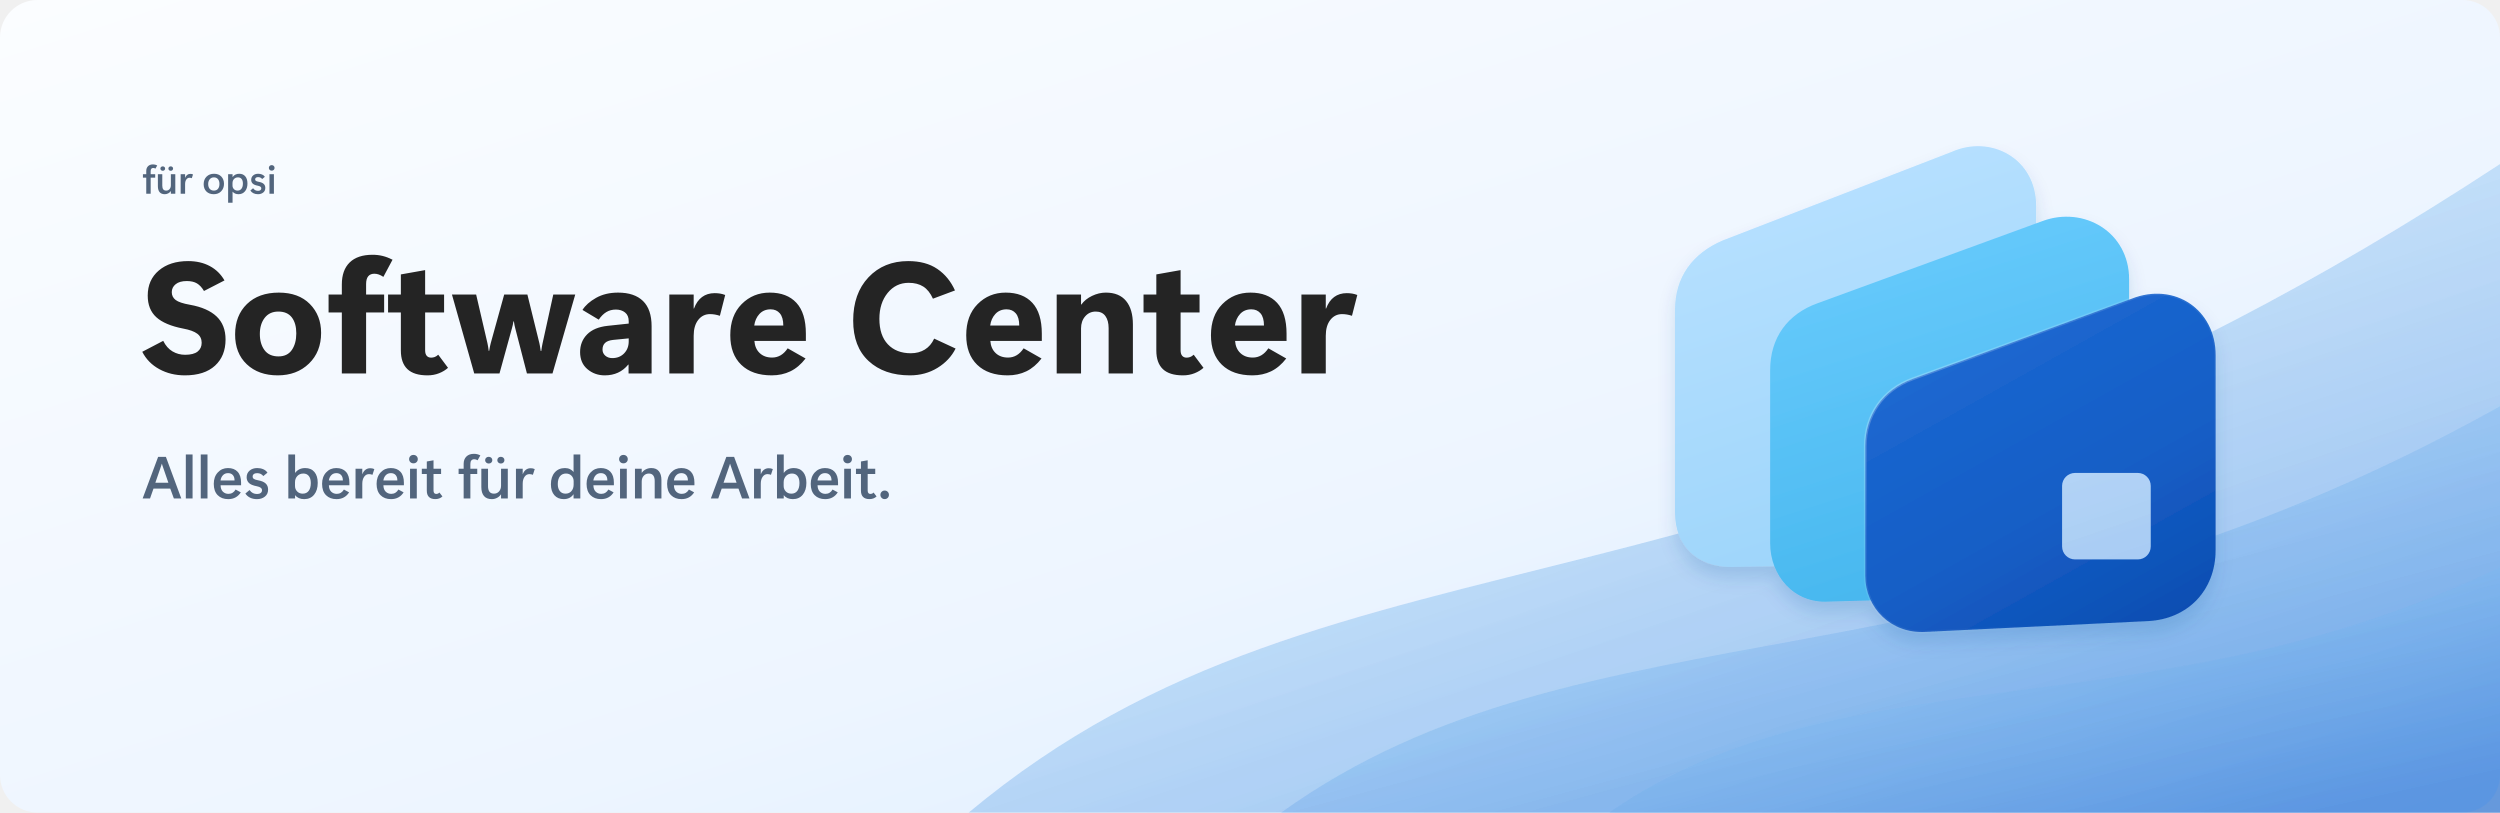
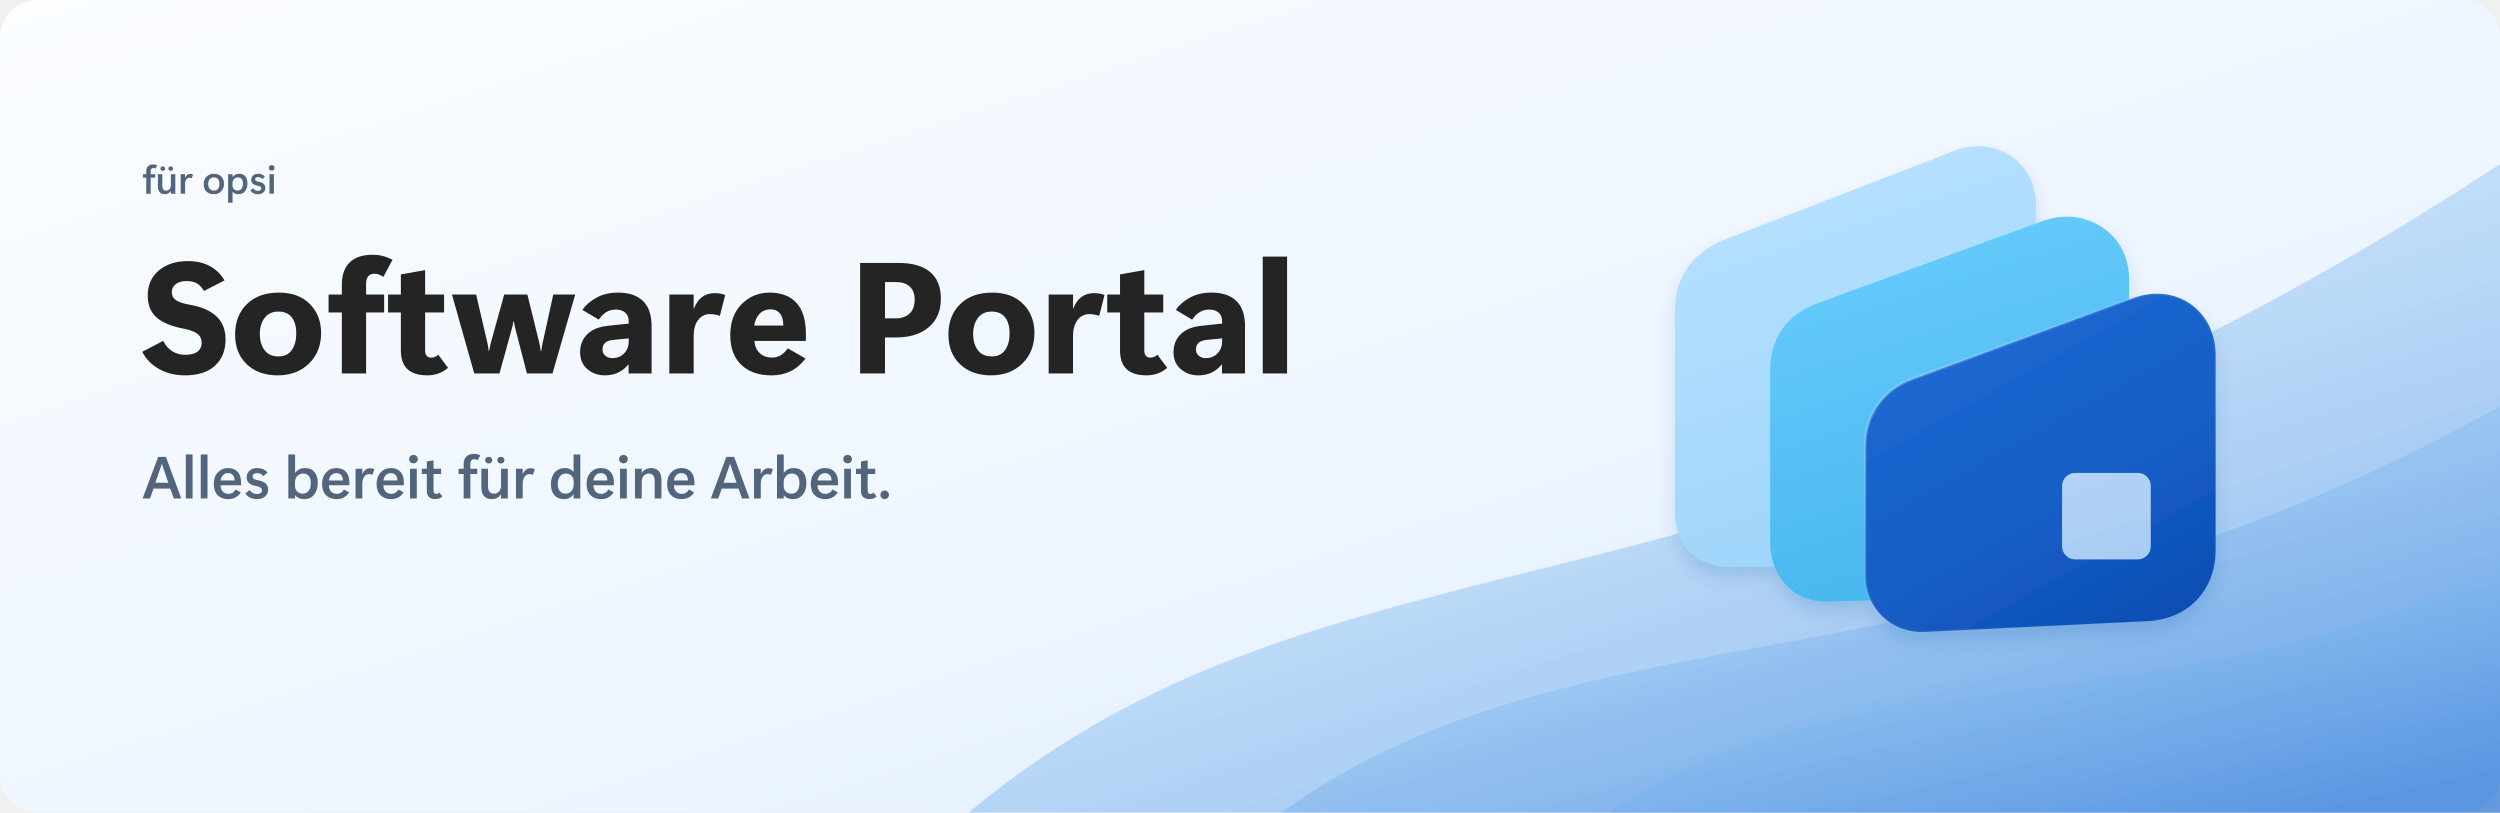
<svg xmlns="http://www.w3.org/2000/svg" width="1600" height="520" viewBox="0 0 1600 520" fill="none" role="img" aria-labelledby="title">
  <defs>
    <linearGradient id="back" x1="205" y1="95" x2="265" y2="275" gradientUnits="userSpaceOnUse">
      <stop stop-color="#B6E0FF" />
      <stop offset="1" stop-color="#9BD4FA" />
    </linearGradient>
    <linearGradient id="middle" x1="251" y1="127" x2="303" y2="290" gradientUnits="userSpaceOnUse">
      <stop stop-color="#65C9FB" />
      <stop offset="1" stop-color="#43B5ED" />
    </linearGradient>
    <linearGradient id="front" x1="287" y1="171" x2="364" y2="309" gradientUnits="userSpaceOnUse">
      <stop stop-color="#1B67D0" />
      <stop offset=".55" stop-color="#155DC5" />
      <stop offset="1" stop-color="#0B4DB1" />
    </linearGradient>
    <linearGradient id="edge" x1="200" y1="110" x2="350" y2="280" gradientUnits="userSpaceOnUse">
      <stop stop-color="#FFFFFF" stop-opacity=".54" />
      <stop offset=".6" stop-color="#FFFFFF" stop-opacity=".1" />
      <stop offset="1" stop-color="#FFFFFF" stop-opacity="0" />
    </linearGradient>
    <linearGradient id="plate" x1="80" y1="50" x2="430" y2="480" gradientUnits="userSpaceOnUse">
      <stop stop-color="#FFFFFF" />
      <stop offset=".55" stop-color="#FAFCFF" />
      <stop offset="1" stop-color="#E9F0FA" />
    </linearGradient>
    <linearGradient id="dark-plate" x1="80" y1="50" x2="430" y2="480" gradientUnits="userSpaceOnUse">
      <stop stop-color="#2D405A" />
      <stop offset="1" stop-color="#15253E" />
    </linearGradient>
    <mask id="cutout" maskUnits="userSpaceOnUse" x="130" y="50" width="300" height="270">
      <rect x="130" y="50" width="300" height="270" fill="white" />
      <g fill="black">
        <rect x="335" y="224.5" width="41" height="40" rx="6" />
      </g>
    </mask>
    <mask id="back-gap" maskUnits="userSpaceOnUse" x="130" y="50" width="300" height="270">
      <rect x="130" y="50" width="300" height="270" fill="white" />
      <g fill="black" stroke="black" stroke-width="7">
        <path d="M200 177C200 162 208 151 222 146L326 108C345 101 366 113 366 135V250C366 267 354 280 337 281L227 284C211 285 200 272 200 257Z" />
        <path d="M244 212C244 198 252 186 266 181L367 144C387 136 406 149 406 170V260C406 279 393 292 375 293L272 298C256 299 244 287 244 272Z" />
      </g>
    </mask>
    <mask id="middle-gap" maskUnits="userSpaceOnUse" x="130" y="50" width="300" height="270">
      <rect x="130" y="50" width="300" height="270" fill="white" />
      <path d="M244 212C244 198 252 186 266 181L367 144C387 136 406 149 406 170V260C406 279 393 292 375 293L272 298C256 299 244 287 244 272Z" fill="black" stroke="black" stroke-width="7" />
    </mask>
    <filter id="plate-shadow" x="-25%" y="-25%" width="150%" height="165%" color-interpolation-filters="sRGB">
      <feDropShadow dx="0" dy="14" stdDeviation="13" flood-color="#234B80" flood-opacity=".21" />
    </filter>
    <filter id="card-shadow" x="-35%" y="-25%" width="170%" height="165%" color-interpolation-filters="sRGB">
      <feDropShadow dx="0" dy="5" stdDeviation="4" flood-color="#164B94" flood-opacity=".16" />
    </filter>
    <linearGradient id="banner" x2="1" y2="1">
      <stop stop-color="#FBFDFF" />
      <stop offset=".6" stop-color="#EDF5FF" />
      <stop offset="1" stop-color="#D3E9FF" />
    </linearGradient>
    <linearGradient id="wave" x2=".8" y2="1">
      <stop stop-color="#8DD7FF" stop-opacity=".26" />
      <stop offset="1" stop-color="#1768D1" stop-opacity=".55" />
    </linearGradient>
  </defs>
  <rect width="1600" height="520" rx="24" fill="url(#banner)" />
  <g opacity=".7">
    <path d="M620 520C860 320 1120 420 1600 105V520Z" fill="url(#wave)" />
    <path d="M820 520C1015 380 1260 450 1600 260V520Z" fill="url(#wave)" />
    <path d="M1030 520C1180 415 1380 470 1600 363V520Z" fill="url(#wave)" />
  </g>
  <path fill="#52657D" transform="translate(91 124) scale(0.012207 -0.012207)" d="M693.999 1316.002Q667.999 1333.001 640.499 1342.501Q612.999 1352.001 579.999 1352.001Q513.998 1352.001 479.498 1311.501Q444.998 1271.001 444.998 1190.001V1024.0H681.998V842.001H444.998V0.0H213V842.001H39V1024.0H213V1192.001Q213 1352 307.5 1445.5Q402 1539 570.999 1539Q627.999 1539 682.499 1525.5Q736.998 1512 788.998 1484ZM1735.997 0.0H1502.999V139H1498.999Q1448.999 64 1364.499 20Q1279.999 -24.0 1186.999 -24.0Q1006.499 -24.0 914.748 82.75Q822.998 189.5 822.998 394V1024.0H1053.996V425Q1053.996 295.499 1104.073 230.249Q1154.149 164.999 1260.302 164.999Q1366.998 164.999 1434.998 242.999Q1502.999 320.999 1502.999 440V1024.0H1735.997ZM1496.997 1204Q1444.997 1204 1409.498 1237Q1373.998 1270 1373.998 1320Q1373.998 1371 1408.498 1403.499Q1442.997 1435.999 1495.997 1435.999Q1548.997 1435.999 1584.497 1402.999Q1619.996 1370 1619.996 1320Q1619.996 1271 1584.997 1237.5Q1549.997 1204 1496.997 1204ZM1078.998 1204Q1025.998 1204 989.999 1238Q953.999 1272 953.999 1320Q953.999 1370 989.499 1403Q1024.998 1435.999 1077.998 1435.999Q1130.998 1435.999 1166.498 1402.999Q1201.997 1370 1201.997 1320Q1201.997 1270 1166.998 1237Q1131.998 1204 1078.998 1204ZM2600.996 815.002Q2572.996 826.002 2543.496 832.502Q2513.996 839.002 2480.996 839.002Q2377.996 839.002 2313.995 747.001Q2249.995 655.001 2249.995 507V0.0H2016.997V1024.0H2249.995V839H2253.995Q2289.995 937 2359.995 989.5Q2429.995 1042.0 2521.995 1042.0Q2560.995 1042.0 2593.995 1036Q2626.995 1030 2664.996 1013ZM3751.995 -24.0Q3508.995 -24.0 3365.996 119Q3222.996 262 3222.996 504Q3223.996 749 3374.996 898.5Q3525.996 1048.0 3766.995 1048.0Q4008.995 1048.0 4148.995 901Q4288.995 754 4288.995 521Q4288.995 283 4141.495 129.5Q3993.995 -24.0 3751.995 -24.0ZM3760.995 164.999Q3898.996 164.999 3974.996 259.499Q4050.997 353.999 4050.997 515Q4050.997 670 3974.496 764.501Q3897.996 859.001 3760.995 859.001Q3623.995 859.001 3541.994 761.501Q3459.994 664.001 3459.994 509Q3459.994 347.999 3540.994 256.499Q3621.995 164.999 3760.995 164.999ZM4741.993 107.001H4737.993V-471.0H4504.995V1024.0H4737.993V878H4741.993Q4802.993 963 4890.493 1005.5Q4977.993 1048.0 5086.993 1048.0Q5290.994 1048.0 5404.994 913Q5518.994 778 5518.994 537Q5518.994 285.0 5391.494 130.5Q5263.994 -24.0 5050.994 -24.0Q4951.994 -24.0 4874.493 9Q4796.993 42 4741.993 107.001ZM4734.993 556V430Q4734.993 316.999 4810.494 240.999Q4885.994 164.999 5000.995 164.999Q5130.995 164.999 5205.496 263.999Q5279.996 362.999 5279.996 531Q5279.996 694.001 5211.495 776.501Q5142.995 859.001 5022.995 859.001Q4895.994 859.001 4815.494 774.001Q4734.993 689.001 4734.993 556ZM5670.995 169.001 5814.994 289.999Q5868.994 214.999 5931.994 183.999Q5994.994 152.999 6073.994 152.999Q6150.994 152.999 6197.994 186.999Q6244.995 220.999 6244.995 285Q6244.995 333 6202.494 368.001Q6159.994 403.001 6067.994 420.001Q5869.994 457.001 5792.494 535.001Q5714.995 613.001 5714.995 729.001Q5714.995 873.001 5817.994 960.5Q5920.994 1048.0 6079.994 1048.0Q6190.994 1048.0 6284.494 1009Q6377.994 970 6432.993 888.999L6290.994 772.001Q6247.994 823.001 6196.994 847.501Q6145.994 872.001 6076.994 872.001Q6004.994 872.001 5963.493 841.001Q5921.993 810.001 5921.993 754Q5921.993 704 5961.493 675Q6000.993 646 6112.994 624.999Q6284.993 594.999 6369.993 516.999Q6454.993 438.999 6454.993 305Q6454.993 151 6344.493 63.5Q6233.993 -24.0 6071.994 -24.0Q5933.994 -24.0 5831.994 27Q5729.994 78.001 5670.995 169.001ZM6789.993 1211.001Q6723.993 1211.001 6682.494 1253.501Q6640.994 1296.001 6640.994 1355.501Q6640.994 1417 6682.494 1459Q6723.993 1501 6789.993 1501Q6856.993 1501 6898.492 1459Q6939.992 1417 6939.992 1356.001Q6939.992 1294.001 6898.492 1252.501Q6856.993 1211.001 6789.993 1211.001ZM6905.992 0.0H6672.994V1024.0H6905.992Z" />
-   <path fill="#242424" transform="translate(87 239) scale(0.0493164 -0.0493164)" d="M82 281 354 423Q400 330 474.5 286.0Q549 242 638 242Q747 242 800.0 283.5Q853 325 853 398Q853 473 795.5 516.0Q738 559 614 582Q376 628 264.5 729.5Q153 831 153 1010Q153 1214 297.0 1336.0Q441 1458 677 1458Q838 1458 959.0 1393.0Q1080 1328 1149 1207L883 1070Q843 1138 792.0 1168.5Q741 1199 660 1199Q566 1199 515.5 1158.0Q465 1117 465 1055Q465 992 515.0 953.5Q565 915 702 891Q930 850 1046.5 739.5Q1163 629 1163 440Q1163 226 1026.0 100.5Q889 -25 635 -25Q451 -25 303.5 55.5Q156 136 82 281ZM1840.0 -25Q1591.0 -25 1438.5 119.0Q1286.0 263 1287.0 508Q1288.0 752 1440.5 900.5Q1593.0 1049 1854.0 1049Q2111.0 1049 2257.0 901.0Q2403.0 753 2403.0 526Q2403.0 280 2245.0 127.5Q2087.0 -25 1840.0 -25ZM1850.0 221Q1966.0 221 2023.5 305.0Q2081.0 389 2081.0 520Q2081.0 651 2023.0 727.0Q1965.0 803 1848.0 803Q1734.0 803 1671.0 721.5Q1608.0 640 1608.0 512Q1608.0 384 1668.5 302.5Q1729.0 221 1850.0 221ZM3211.0 1253Q3180.0 1274 3151.5 1284.0Q3123.0 1294 3094.0 1294Q3042.0 1294 3014.5 1261.0Q2987.0 1228 2987.0 1160V1024H3221.0V791H2987.0V0H2672.0V791H2500.0V1024H2672.0V1154Q2672.0 1341 2774.0 1440.5Q2876.0 1540 3071.0 1540Q3140.0 1540 3202.5 1524.5Q3265.0 1509 3330.0 1476ZM4050.0 73Q4003.0 30 3934.0 2.5Q3865.0 -25 3784.0 -25Q3608.0 -25 3523.0 56.0Q3438.0 137 3438.0 298V791H3272.0V1024H3438.0V1285L3753.0 1341V1024H3999.0V791H3753.0V300Q3753.0 253 3773.5 229.0Q3794.0 205 3831.0 205Q3853.0 205 3875.5 212.5Q3898.0 220 3923.0 243ZM5701.0 1024 5406.0 0H5074.0L4923.0 584Q4917.0 607 4912.5 628.5Q4908.0 650 4905.0 675H4899.0Q4895.0 650 4890.5 629.5Q4886.0 609 4880.0 588L4718.0 0H4390.0L4101.0 1024H4415.0L4562.0 391Q4567.0 371 4570.5 346.5Q4574.0 322 4578.0 293H4584.0Q4589.0 323 4594.0 348.5Q4599.0 374 4605.0 395L4779.0 1024H5080.0L5236.0 391Q5238.0 381 5243.0 355.5Q5248.0 330 5253.0 291H5260.0Q5265.0 328 5268.5 347.5Q5272.0 367 5277.0 391L5416.0 1024ZM6692.0 0H6393.0V115H6389.0Q6332.0 45 6255.5 10.0Q6179.0 -25 6084.0 -25Q5954.0 -25 5859.0 55.5Q5764.0 136 5764.0 277Q5764.0 414 5855.0 506.5Q5946.0 599 6123.0 618L6395.0 647V678Q6395.0 753 6347.5 791.0Q6300.0 829 6229.0 829Q6158.0 829 6104.0 796.0Q6050.0 763 6006.0 698L5795.0 824Q5850.0 912 5971.0 980.5Q6092.0 1049 6257.0 1049Q6469.0 1049 6580.5 940.0Q6692.0 831 6692.0 612ZM6395.0 416V455L6191.0 435Q6120.0 427 6087.5 395.5Q6055.0 364 6055.0 310Q6055.0 262 6091.0 230.5Q6127.0 199 6182.0 199Q6276.0 199 6335.5 260.5Q6395.0 322 6395.0 416ZM7578.0 748Q7545.0 759 7513.0 764.5Q7481.0 770 7450.0 770Q7356.0 770 7297.0 694.5Q7238.0 619 7238.0 489V0H6922.0V1024H7238.0V842H7242.0Q7279.0 942 7347.0 992.0Q7415.0 1042 7510.0 1042Q7547.0 1042 7580.5 1036.5Q7614.0 1031 7647.0 1018ZM8694.0 422H8026.0Q8033.0 323 8094.5 264.5Q8156.0 206 8256.0 206Q8317.0 206 8367.5 236.0Q8418.0 266 8458.0 326L8690.0 194Q8602.0 80 8493.0 27.5Q8384.0 -25 8251.0 -25Q7997.0 -25 7855.0 112.5Q7713.0 250 7713.0 496Q7713.0 751 7861.0 900.0Q8009.0 1049 8225.0 1049Q8449.0 1049 8571.5 916.0Q8694.0 783 8694.0 516ZM8401.0 622Q8401.0 727 8356.5 779.5Q8312.0 832 8237.0 832Q8147.0 832 8091.5 772.0Q8036.0 712 8024.0 622ZM10637.0 323Q10561.0 170 10402.5 72.5Q10244.0 -25 10044.0 -25Q9710.0 -25 9509.0 160.5Q9308.0 346 9308.0 686Q9308.0 1037 9506.5 1247.5Q9705.0 1458 10022.0 1458Q10250.0 1458 10399.5 1356.5Q10549.0 1255 10629.0 1077L10343.0 970Q10294.0 1079 10217.5 1127.5Q10141.0 1176 10028.0 1176Q9862.0 1176 9755.0 1044.5Q9648.0 913 9648.0 709Q9648.0 494 9758.0 378.0Q9868.0 262 10056.0 262Q10160.0 262 10238.0 310.0Q10316.0 358 10359.0 452ZM11756.0 422H11088.0Q11095.0 323 11156.5 264.5Q11218.0 206 11318.0 206Q11379.0 206 11429.5 236.0Q11480.0 266 11520.0 326L11752.0 194Q11664.0 80 11555.0 27.5Q11446.0 -25 11313.0 -25Q11059.0 -25 10917.0 112.5Q10775.0 250 10775.0 496Q10775.0 751 10923.0 900.0Q11071.0 1049 11287.0 1049Q11511.0 1049 11633.5 916.0Q11756.0 783 11756.0 516ZM11463.0 622Q11463.0 727 11418.5 779.5Q11374.0 832 11299.0 832Q11209.0 832 11153.5 772.0Q11098.0 712 11086.0 622ZM12938.0 0H12623.0V588Q12623.0 686 12581.25 744.5Q12539.5 803.0 12456.0 803Q12373.0 803 12319.0 741.135Q12265.0 679.27 12265.0 584V0H11949.0V1024H12265.0V894H12269.0Q12319.0 964 12408.0 1006.5Q12497.0 1049 12587.0 1049Q12760.0 1049 12849.0 941.0Q12938.0 833 12938.0 636ZM13854.0 73Q13807.0 30 13738.0 2.5Q13669.0 -25 13588.0 -25Q13412.0 -25 13327.0 56.0Q13242.0 137 13242.0 298V791H13076.0V1024H13242.0V1285L13557.0 1341V1024H13803.0V791H13557.0V300Q13557.0 253 13577.5 229.0Q13598.0 205 13635.0 205Q13657.0 205 13679.5 212.5Q13702.0 220 13727.0 243ZM14932.0 422H14264.0Q14271.0 323 14332.5 264.5Q14394.0 206 14494.0 206Q14555.0 206 14605.5 236.0Q14656.0 266 14696.0 326L14928.0 194Q14840.0 80 14731.0 27.5Q14622.0 -25 14489.0 -25Q14235.0 -25 14093.0 112.5Q13951.0 250 13951.0 496Q13951.0 751 14099.0 900.0Q14247.0 1049 14463.0 1049Q14687.0 1049 14809.5 916.0Q14932.0 783 14932.0 516ZM14639.0 622Q14639.0 727 14594.5 779.5Q14550.0 832 14475.0 832Q14385.0 832 14329.5 772.0Q14274.0 712 14262.0 622ZM15781.0 748Q15748.0 759 15716.0 764.5Q15684.0 770 15653.0 770Q15559.0 770 15500.0 694.5Q15441.0 619 15441.0 489V0H15125.0V1024H15441.0V842H15445.0Q15482.0 942 15550.0 992.0Q15618.0 1042 15713.0 1042Q15750.0 1042 15783.5 1036.5Q15817.0 1031 15850.0 1018Z" />
+   <path fill="#242424" transform="translate(87 239) scale(0.0493164 -0.0493164)" d="M82 281 354 423Q400 330 474.5 286.0Q549 242 638 242Q747 242 800.0 283.5Q853 325 853 398Q853 473 795.5 516.0Q738 559 614 582Q376 628 264.5 729.5Q153 831 153 1010Q153 1214 297.0 1336.0Q441 1458 677 1458Q838 1458 959.0 1393.0Q1080 1328 1149 1207L883 1070Q843 1138 792.0 1168.5Q741 1199 660 1199Q566 1199 515.5 1158.0Q465 1117 465 1055Q465 992 515.0 953.5Q565 915 702 891Q930 850 1046.5 739.5Q1163 629 1163 440Q1163 226 1026.0 100.5Q889 -25 635 -25Q451 -25 303.5 55.5Q156 136 82 281ZM1840.0 -25Q1591.0 -25 1438.5 119.0Q1286.0 263 1287.0 508Q1288.0 752 1440.5 900.5Q1593.0 1049 1854.0 1049Q2111.0 1049 2257.0 901.0Q2403.0 753 2403.0 526Q2403.0 280 2245.0 127.5Q2087.0 -25 1840.0 -25ZM1850.0 221Q1966.0 221 2023.5 305.0Q2081.0 389 2081.0 520Q2081.0 651 2023.0 727.0Q1965.0 803 1848.0 803Q1734.0 803 1671.0 721.5Q1608.0 640 1608.0 512Q1608.0 384 1668.5 302.5Q1729.0 221 1850.0 221ZM3211.0 1253Q3180.0 1274 3151.5 1284.0Q3123.0 1294 3094.0 1294Q3042.0 1294 3014.5 1261.0Q2987.0 1228 2987.0 1160V1024H3221.0V791H2987.0V0H2672.0V791H2500.0V1024H2672.0V1154Q2672.0 1341 2774.0 1440.5Q2876.0 1540 3071.0 1540Q3140.0 1540 3202.5 1524.5Q3265.0 1509 3330.0 1476ZM4050.0 73Q4003.0 30 3934.0 2.5Q3865.0 -25 3784.0 -25Q3608.0 -25 3523.0 56.0Q3438.0 137 3438.0 298V791H3272.0V1024H3438.0V1285L3753.0 1341V1024H3999.0V791H3753.0V300Q3753.0 253 3773.5 229.0Q3794.0 205 3831.0 205Q3853.0 205 3875.5 212.5Q3898.0 220 3923.0 243ZM5701.0 1024 5406.0 0H5074.0L4923.0 584Q4917.0 607 4912.5 628.5Q4908.0 650 4905.0 675H4899.0Q4895.0 650 4890.5 629.5Q4886.0 609 4880.0 588L4718.0 0H4390.0L4101.0 1024H4415.0L4562.0 391Q4567.0 371 4570.5 346.5Q4574.0 322 4578.0 293H4584.0Q4589.0 323 4594.0 348.5Q4599.0 374 4605.0 395L4779.0 1024H5080.0L5236.0 391Q5238.0 381 5243.0 355.5Q5248.0 330 5253.0 291H5260.0Q5265.0 328 5268.5 347.5Q5272.0 367 5277.0 391L5416.0 1024ZM6692.0 0H6393.0V115H6389.0Q6332.0 45 6255.5 10.0Q6179.0 -25 6084.0 -25Q5954.0 -25 5859.0 55.5Q5764.0 136 5764.0 277Q5764.0 414 5855.0 506.5Q5946.0 599 6123.0 618L6395.0 647V678Q6395.0 753 6347.5 791.0Q6300.0 829 6229.0 829Q6158.0 829 6104.0 796.0Q6050.0 763 6006.0 698L5795.0 824Q5850.0 912 5971.0 980.5Q6092.0 1049 6257.0 1049Q6469.0 1049 6580.5 940.0Q6692.0 831 6692.0 612ZM6395.0 416V455L6191.0 435Q6120.0 427 6087.5 395.5Q6055.0 364 6055.0 310Q6055.0 262 6091.0 230.5Q6127.0 199 6182.0 199Q6276.0 199 6335.5 260.5Q6395.0 322 6395.0 416ZM7578.0 748Q7545.0 759 7513.0 764.5Q7481.0 770 7450.0 770Q7356.0 770 7297.0 694.5Q7238.0 619 7238.0 489V0H6922.0V1024H7238.0V842H7242.0Q7279.0 942 7347.0 992.0Q7415.0 1042 7510.0 1042Q7547.0 1042 7580.5 1036.5Q7614.0 1031 7647.0 1018ZM8694.0 422H8026.0Q8033.0 323 8094.5 264.5Q8156.0 206 8256.0 206Q8317.0 206 8367.5 236.0Q8418.0 266 8458.0 326L8690.0 194Q8602.0 80 8493.0 27.5Q8384.0 -25 8251.0 -25Q7997.0 -25 7855.0 112.5Q7713.0 250 7713.0 496Q7713.0 751 7861.0 900.0Q8009.0 1049 8225.0 1049Q8449.0 1049 8571.5 916.0Q8694.0 783 8694.0 516ZM8401.0 622Q8401.0 727 8356.5 779.5Q8312.0 832 8237.0 832Q8147.0 832 8091.5 772.0Q8036.0 712 8024.0 622ZM9721.0 467V0H9398.0V1434H9897.0Q10165.0 1434 10305.5 1317.0Q10446.0 1200 10446.0 970.501Q10446.0 733 10288.5 600.0Q10131.0 467 9866.0 467ZM9721.0 1186V715H9856.0Q9976.0 715 10041.0 778.0Q10106.0 841 10106.0 959.495Q10106.0 1068 10042.5 1127.0Q9979.0 1186 9861.0 1186ZM11097.0 -25Q10848.0 -25 10695.5 119.0Q10543.0 263 10544.0 508Q10545.0 752 10697.5 900.5Q10850.0 1049 11111.0 1049Q11368.0 1049 11514.0 901.0Q11660.0 753 11660.0 526Q11660.0 280 11502.0 127.5Q11344.0 -25 11097.0 -25ZM11107.0 221Q11223.0 221 11280.5 305.0Q11338.0 389 11338.0 520Q11338.0 651 11280.0 727.0Q11222.0 803 11105.0 803Q10991.0 803 10928.0 721.5Q10865.0 640 10865.0 512Q10865.0 384 10925.5 302.5Q10986.0 221 11107.0 221ZM12501.0 748Q12468.0 759 12436.0 764.5Q12404.0 770 12373.0 770Q12279.0 770 12220.0 694.5Q12161.0 619 12161.0 489V0H11845.0V1024H12161.0V842H12165.0Q12202.0 942 12270.0 992.0Q12338.0 1042 12433.0 1042Q12470.0 1042 12503.5 1036.5Q12537.0 1031 12570.0 1018ZM13383.0 73Q13336.0 30 13267.0 2.5Q13198.0 -25 13117.0 -25Q12941.0 -25 12856.0 56.0Q12771.0 137 12771.0 298V791H12605.0V1024H12771.0V1285L13086.0 1341V1024H13332.0V791H13086.0V300Q13086.0 253 13106.5 229.0Q13127.0 205 13164.0 205Q13186.0 205 13208.5 212.5Q13231.0 220 13256.0 243ZM14393.0 0H14094.0V115H14090.0Q14033.0 45 13956.5 10.0Q13880.0 -25 13785.0 -25Q13655.0 -25 13560.0 55.5Q13465.0 136 13465.0 277Q13465.0 414 13556.0 506.5Q13647.0 599 13824.0 618L14096.0 647V678Q14096.0 753 14048.5 791.0Q14001.0 829 13930.0 829Q13859.0 829 13805.0 796.0Q13751.0 763 13707.0 698L13496.0 824Q13551.0 912 13672.0 980.5Q13793.0 1049 13958.0 1049Q14170.0 1049 14281.5 940.0Q14393.0 831 14393.0 612ZM14096.0 416V455L13892.0 435Q13821.0 427 13788.5 395.5Q13756.0 364 13756.0 310Q13756.0 262 13792.0 230.5Q13828.0 199 13883.0 199Q13977.0 199 14036.5 260.5Q14096.0 322 14096.0 416ZM14623.0 0V1516H14939.0V0Z" />
  <path fill="#52657D" transform="translate(91 319) scale(0.0185547 -0.0185547)" d="M16 0 550 1434.0H817.998L1347.998 0.0H1092L968 340.001H389.998L270.998 0.0ZM453.998 542H903L706.999 1111.001Q698.999 1133.001 693.499 1150.501Q687.999 1168.001 681.399 1194.001H675.999Q667.999 1170.001 662.999 1152.001Q657.999 1134.001 649.999 1111.141ZM1504.999 0.0V1516.0H1737.997V0.0ZM2019.998 0.0V1516.0H2252.995V0.0ZM3410.995 455.001H2703.994Q2706.994 307 2784.495 232.499Q2861.995 157.999 2974.995 157.999Q3054.996 157.999 3116.996 195.499Q3178.996 232.999 3221.996 307L3400.995 210Q3330.996 98 3222.496 37Q3113.996 -24.0 2966.995 -24.0Q2740.996 -24 2604.996 112Q2468.996 248 2468.996 503Q2468.996 746 2608.496 897Q2747.996 1048.0 2957.996 1048.0Q3173.995 1048.0 3292.495 919Q3410.995 790 3410.995 545.001ZM3185.997 621Q3185.997 741 3125.997 807.001Q3065.996 873.001 2961.995 873.001Q2852.995 873.001 2784.995 800.501Q2716.994 728 2702.994 621ZM3558.996 169.001 3702.996 289.999Q3756.995 214.999 3819.995 183.999Q3882.995 152.999 3961.995 152.999Q4038.995 152.999 4085.996 186.999Q4132.996 220.999 4132.996 285Q4132.996 333 4090.496 368.001Q4047.996 403.001 3955.995 420.001Q3757.995 457.001 3680.496 535.001Q3602.996 613.001 3602.996 729.001Q3602.996 873.001 3705.996 960.5Q3808.996 1048.0 3967.995 1048.0Q4078.995 1048.0 4172.495 1009Q4265.995 970 4320.995 888.999L4178.995 772.001Q4135.995 823.001 4084.995 847.501Q4033.995 872.001 3964.995 872.001Q3892.995 872.001 3851.494 841.001Q3809.994 810.001 3809.994 754Q3809.994 704 3849.494 675Q3888.994 646 4000.995 624.999Q4172.995 594.999 4257.994 516.999Q4342.994 438.999 4342.994 305Q4342.994 151 4232.494 63.5Q4121.995 -24.0 3959.995 -24.0Q3821.995 -24.0 3719.995 27Q3617.995 78.001 3558.996 169.001ZM5277.993 111H5273.993V0.0H5040.995V1516.0H5273.993V883H5277.993Q5335.993 963 5422.993 1005.5Q5509.993 1048.0 5622.993 1048.0Q5827.993 1048.0 5941.493 911.5Q6054.994 775 6054.994 537Q6054.994 282 5929.994 129Q5804.994 -24.0 5587.994 -24.0Q5484.993 -24.0 5406.493 10.5Q5327.993 45 5277.993 111ZM5270.993 556V431Q5270.993 317.999 5344.994 241.499Q5418.994 164.999 5536.995 164.999Q5670.995 164.999 5743.495 261.999Q5815.996 358.999 5815.996 531Q5815.996 688.001 5747.995 773.501Q5679.995 859.001 5558.995 859.001Q5431.994 859.001 5351.494 773.501Q5270.993 688.001 5270.993 556ZM7146.993 455.001H6439.992Q6442.992 307 6520.493 232.499Q6597.993 157.999 6710.993 157.999Q6790.994 157.999 6852.994 195.499Q6914.994 232.999 6957.994 307L7136.993 210Q7066.994 98 6958.494 37Q6849.994 -24.0 6702.993 -24.0Q6476.994 -24 6340.994 112Q6204.994 248 6204.994 503Q6204.994 746 6344.494 897Q6483.994 1048.0 6693.994 1048.0Q6909.993 1048.0 7028.493 919Q7146.993 790 7146.993 545.001ZM6921.995 621Q6921.995 741 6861.995 807.001Q6801.994 873.001 6697.993 873.001Q6588.993 873.001 6520.993 800.501Q6452.992 728 6438.992 621ZM7942.992 815.002Q7914.992 826.002 7885.492 832.502Q7855.992 839.002 7822.992 839.002Q7719.992 839.002 7655.992 747.001Q7591.992 655.001 7591.992 507V0.0H7358.994V1024.0H7591.992V839H7595.992Q7631.992 937 7701.992 989.5Q7771.992 1042.0 7863.992 1042.0Q7902.992 1042.0 7935.992 1036Q7968.992 1030 8006.992 1013ZM9026.991 455.001H8319.99Q8322.99 307 8400.49 232.499Q8477.991 157.999 8590.991 157.999Q8670.992 157.999 8732.992 195.499Q8794.992 232.999 8837.992 307L9016.991 210Q8946.991 98 8838.491 37Q8729.991 -24.0 8582.991 -24.0Q8356.992 -24 8220.992 112Q8084.992 248 8084.992 503Q8084.992 746 8224.492 897Q8363.992 1048.0 8573.991 1048.0Q8789.991 1048.0 8908.491 919Q9026.991 790 9026.991 545.001ZM8801.993 621Q8801.993 741 8741.992 807.001Q8681.992 873.001 8577.991 873.001Q8468.991 873.001 8400.99 800.501Q8332.99 728 8318.99 621ZM9355.991 1211.001Q9289.991 1211.001 9248.491 1253.501Q9206.992 1296.001 9206.992 1355.501Q9206.992 1417 9248.491 1459Q9289.991 1501 9355.991 1501Q9422.99 1501 9464.49 1459Q9505.99 1417 9505.99 1356.001Q9505.99 1294.001 9464.49 1252.501Q9422.99 1211.001 9355.991 1211.001ZM9471.99 0.0H9238.992V1024.0H9471.99ZM10355.988 69Q10309.988 25 10248.988 1Q10187.989 -23 10111.989 -23Q9965.99 -23 9891.49 50.5Q9816.99 124 9816.99 265.999V842.001H9644.99V1024.0H9816.99V1275L10048.988 1315.999V1024.0H10309.988V842.001H10048.988V273.999Q10048.988 212.999 10073.488 183.999Q10097.988 154.999 10147.988 154.999Q10173.989 154.999 10198.989 164.999Q10223.989 174.999 10251.989 203.999ZM11568.987 1316.002Q11542.987 1333.001 11515.487 1342.501Q11487.987 1352.001 11454.987 1352.001Q11388.987 1352.001 11354.487 1311.501Q11319.986 1271.001 11319.986 1190.001V1024.0H11556.986V842.001H11319.986V0.0H11087.988V842.001H10913.988V1024.0H11087.988V1192.001Q11087.988 1352 11182.488 1445.5Q11276.988 1539 11445.987 1539Q11502.987 1539 11557.487 1525.5Q11611.987 1512 11663.986 1484ZM12610.985 0.0H12377.987V139H12373.987Q12323.987 64 12239.487 20Q12154.987 -24.0 12061.987 -24.0Q11881.487 -24.0 11789.737 82.75Q11697.987 189.5 11697.987 394V1024.0H11928.985V425Q11928.985 295.499 11979.061 230.249Q12029.137 164.999 12135.29 164.999Q12241.986 164.999 12309.987 242.999Q12377.987 320.999 12377.987 440V1024.0H12610.985ZM12371.985 1204Q12319.986 1204 12284.486 1237Q12248.986 1270 12248.986 1320Q12248.986 1371 12283.486 1403.499Q12317.986 1435.999 12370.985 1435.999Q12423.985 1435.999 12459.485 1402.999Q12494.985 1370 12494.985 1320Q12494.985 1271 12459.985 1237.5Q12424.985 1204 12371.985 1204ZM11953.986 1204Q11900.987 1204 11864.987 1238Q11828.987 1272 11828.987 1320Q11828.987 1370 11864.487 1403Q11899.987 1435.999 11952.986 1435.999Q12005.986 1435.999 12041.486 1402.999Q12076.986 1370 12076.986 1320Q12076.986 1270 12041.986 1237Q12006.986 1204 11953.986 1204ZM13475.984 815.002Q13447.984 826.002 13418.484 832.502Q13388.984 839.002 13355.984 839.002Q13252.984 839.002 13188.984 747.001Q13124.984 655.001 13124.984 507V0.0H12891.986V1024.0H13124.984V839H13128.984Q13164.984 937 13234.984 989.5Q13304.984 1042.0 13396.984 1042.0Q13435.984 1042.0 13468.984 1036Q13501.984 1030 13539.984 1013ZM14874.985 142Q14818.985 60 14733.985 18Q14648.984 -24.0 14540.984 -24.0Q14334.984 -24.0 14216.484 112.5Q14097.984 249 14097.984 488.0Q14097.984 746 14230.484 897Q14362.984 1048.0 14583.984 1048.0Q14679.984 1048.0 14757.484 1010.0Q14834.984 972.0 14874.985 914H14878.985V1516.0H15111.983V0.0H14878.985V142ZM14334.982 497Q14334.982 340.999 14405.982 252.999Q14476.983 164.999 14601.983 164.999Q14729.984 164.999 14805.984 252.999Q14881.985 340.999 14881.985 479V596.001Q14881.985 708.001 14808.484 783.501Q14734.984 859.001 14617.983 859.001Q14486.983 859.001 14410.982 765.001Q14334.982 671.001 14334.982 497ZM16269.982 455.001H15562.981Q15565.981 307 15643.482 232.499Q15720.982 157.999 15833.982 157.999Q15913.983 157.999 15975.983 195.499Q16037.983 232.999 16080.984 307L16259.982 210Q16189.983 98 16081.483 37Q15972.983 -24.0 15825.982 -24.0Q15599.983 -24 15463.983 112Q15327.983 248 15327.983 503Q15327.983 746 15467.483 897Q15606.983 1048.0 15816.983 1048.0Q16032.983 1048.0 16151.482 919Q16269.982 790 16269.982 545.001ZM16044.984 621Q16044.984 741 15984.984 807.001Q15924.983 873.001 15820.983 873.001Q15711.982 873.001 15643.982 800.501Q15575.981 728 15561.981 621ZM16598.982 1211.001Q16532.982 1211.001 16491.483 1253.501Q16449.983 1296.001 16449.983 1355.501Q16449.983 1417 16491.483 1459Q16532.982 1501 16598.982 1501Q16665.981 1501 16707.481 1459Q16748.981 1417 16748.981 1356.001Q16748.981 1294.001 16707.481 1252.501Q16665.981 1211.001 16598.982 1211.001ZM16714.981 0.0H16481.983V1024.0H16714.981ZM17909.98 0.0H17677.982V599Q17677.982 726.001 17627.232 792.501Q17576.481 859.001 17475.981 859.001Q17367.037 859.001 17298.508 780.972Q17229.98 702.942 17229.98 584.0V0.0H16996.982V1024.0H17229.98V885H17233.927Q17288.171 963.0 17374.575 1005.5Q17460.979 1048.0 17561.98 1048.0Q17731.98 1048.0 17820.98 940Q17909.98 832 17909.98 631ZM19047.979 455.001H18340.978Q18343.978 307 18421.479 232.499Q18498.979 157.999 18611.979 157.999Q18691.98 157.999 18753.98 195.499Q18815.98 232.999 18858.981 307L19037.979 210Q18967.98 98 18859.48 37Q18750.98 -24.0 18603.979 -24.0Q18377.98 -24 18241.98 112Q18105.98 248 18105.98 503Q18105.98 746 18245.48 897Q18384.98 1048.0 18594.98 1048.0Q18810.98 1048.0 18929.48 919Q19047.979 790 19047.979 545.001ZM18822.981 621Q18822.981 741 18762.981 807.001Q18702.98 873.001 18598.98 873.001Q18489.979 873.001 18421.979 800.501Q18353.979 728 18339.978 621ZM19614.979 0 20148.98 1434.0H20416.977L20946.978 0.0H20690.98L20566.979 340.001H19988.978L19869.977 0.0ZM20052.978 542H20501.98L20305.978 1111.001Q20297.978 1133.001 20292.479 1150.501Q20286.979 1168.001 20280.379 1194.001H20274.979Q20266.979 1170.001 20261.979 1152.001Q20256.979 1134.001 20248.979 1111.141ZM21687.976 815.002Q21659.976 826.002 21630.477 832.502Q21600.977 839.002 21567.977 839.002Q21464.976 839.002 21400.976 747.001Q21336.976 655.001 21336.976 507V0.0H21103.978V1024.0H21336.976V839H21340.976Q21376.976 937 21446.976 989.5Q21516.976 1042.0 21608.976 1042.0Q21647.976 1042.0 21680.976 1036Q21713.976 1030 21751.976 1013ZM22132.975 111H22128.975V0.0H21895.977V1516.0H22128.975V883H22132.975Q22190.975 963 22277.975 1005.5Q22364.975 1048.0 22477.975 1048.0Q22682.975 1048.0 22796.475 911.5Q22909.975 775 22909.975 537Q22909.975 282 22784.975 129Q22659.975 -24.0 22442.975 -24.0Q22339.975 -24.0 22261.475 10.5Q22182.975 45 22132.975 111ZM22125.975 556V431Q22125.975 317.999 22199.975 241.499Q22273.975 164.999 22391.976 164.999Q22525.977 164.999 22598.477 261.999Q22670.977 358.999 22670.977 531Q22670.977 688.001 22602.977 773.501Q22534.977 859.001 22413.976 859.001Q22286.975 859.001 22206.475 773.501Q22125.975 688.001 22125.975 556ZM24001.975 455.001H23294.974Q23297.974 307 23375.474 232.499Q23452.974 157.999 23565.975 157.999Q23645.975 157.999 23707.975 195.499Q23769.976 232.999 23812.976 307L23991.974 210Q23921.975 98 23813.475 37Q23704.975 -24.0 23557.975 -24.0Q23331.975 -24 23195.975 112Q23059.976 248 23059.976 503Q23059.976 746 23199.475 897Q23338.975 1048.0 23548.975 1048.0Q23764.975 1048.0 23883.475 919Q24001.975 790 24001.975 545.001ZM23776.976 621Q23776.976 741 23716.976 807.001Q23656.976 873.001 23552.975 873.001Q23443.974 873.001 23375.974 800.501Q23307.974 728 23293.974 621ZM24330.974 1211.001Q24264.975 1211.001 24223.475 1253.501Q24181.975 1296.001 24181.975 1355.501Q24181.975 1417 24223.475 1459Q24264.975 1501 24330.974 1501Q24397.974 1501 24439.474 1459Q24480.973 1417 24480.973 1356.001Q24480.973 1294.001 24439.474 1252.501Q24397.974 1211.001 24330.974 1211.001ZM24446.973 0.0H24213.975V1024.0H24446.973ZM25330.972 69Q25284.972 25 25223.972 1Q25162.972 -23 25086.972 -23Q24940.973 -23 24866.473 50.5Q24791.974 124 24791.974 265.999V842.001H24619.974V1024.0H24791.974V1275L25023.972 1315.999V1024.0H25284.972V842.001H25023.972V273.999Q25023.972 212.999 25048.472 183.999Q25072.972 154.999 25122.972 154.999Q25148.972 154.999 25173.972 164.999Q25198.972 174.999 25226.972 203.999ZM25607.971 -23Q25547.972 -23 25505.472 20Q25462.972 63 25462.972 123.999Q25462.972 186.999 25505.972 229.498Q25548.972 271.998 25609.971 271.998Q25672.971 271.998 25714.971 229.498Q25756.97 186.999 25756.97 123.999Q25756.97 61 25714.471 19Q25671.971 -23 25607.971 -23Z" />
  <g transform="translate(1072 93) scale(1.384) translate(-156 -73)">
    <g mask="url(#cutout)">
      <g filter="url(#card-shadow)">
        <path d="M156 149C156 134 164 123 178 117L284 76C302 68 323 79 323 101V237C323 254 311 265 294 266L182 268C166 268 156 258 156 243Z" fill="url(#back)" />
        <path d="M200 177C200 162 208 151 222 146L326 108C345 101 366 113 366 135V250C366 267 354 280 337 281L227 284C211 285 200 272 200 257Z" fill="url(#middle)" />
        <path d="M244 212C244 198 252 186 266 181L367 144C387 136 406 149 406 170V260C406 279 393 292 375 293L272 298C256 299 244 287 244 272Z" fill="url(#front)" />
      </g>
      <path d="M244 212C244 198 252 186 266 181L367 144C387 136 406 149 406 170V260C406 279 393 292 375 293L272 298C256 299 244 287 244 272Z" fill="none" stroke="url(#edge)" stroke-width="1.3" />
    </g>
  </g>
</svg>
